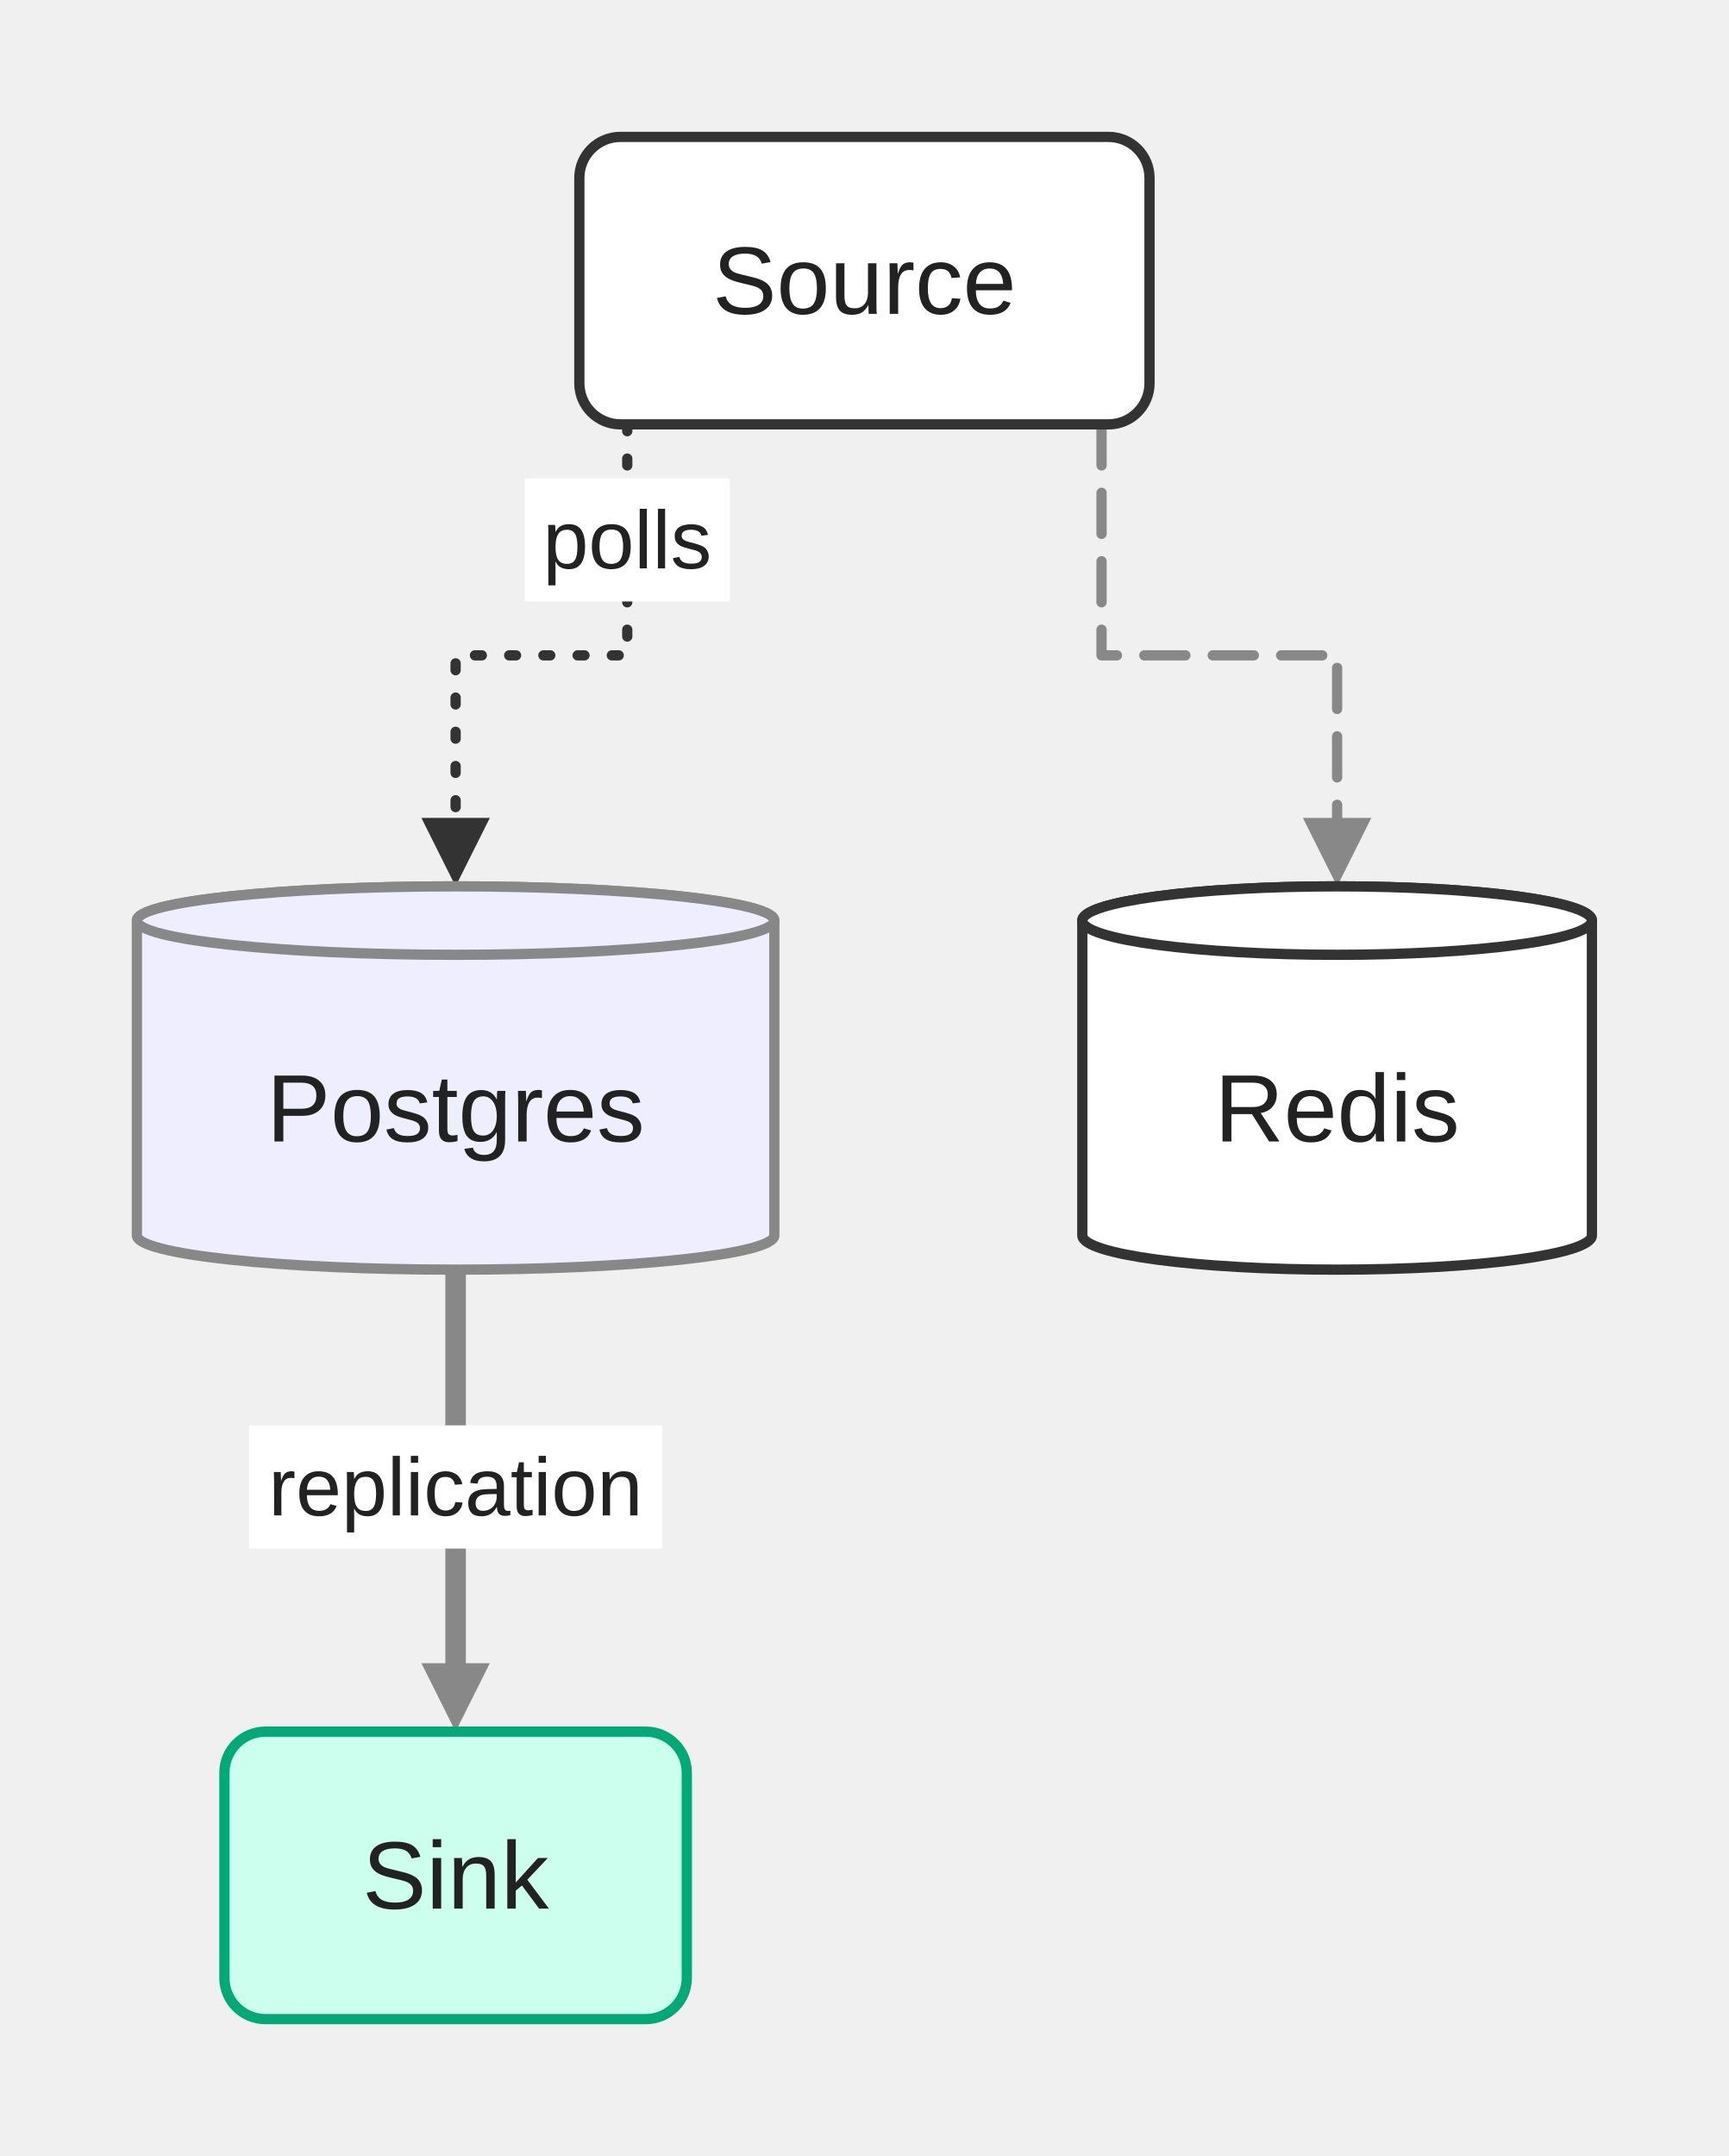
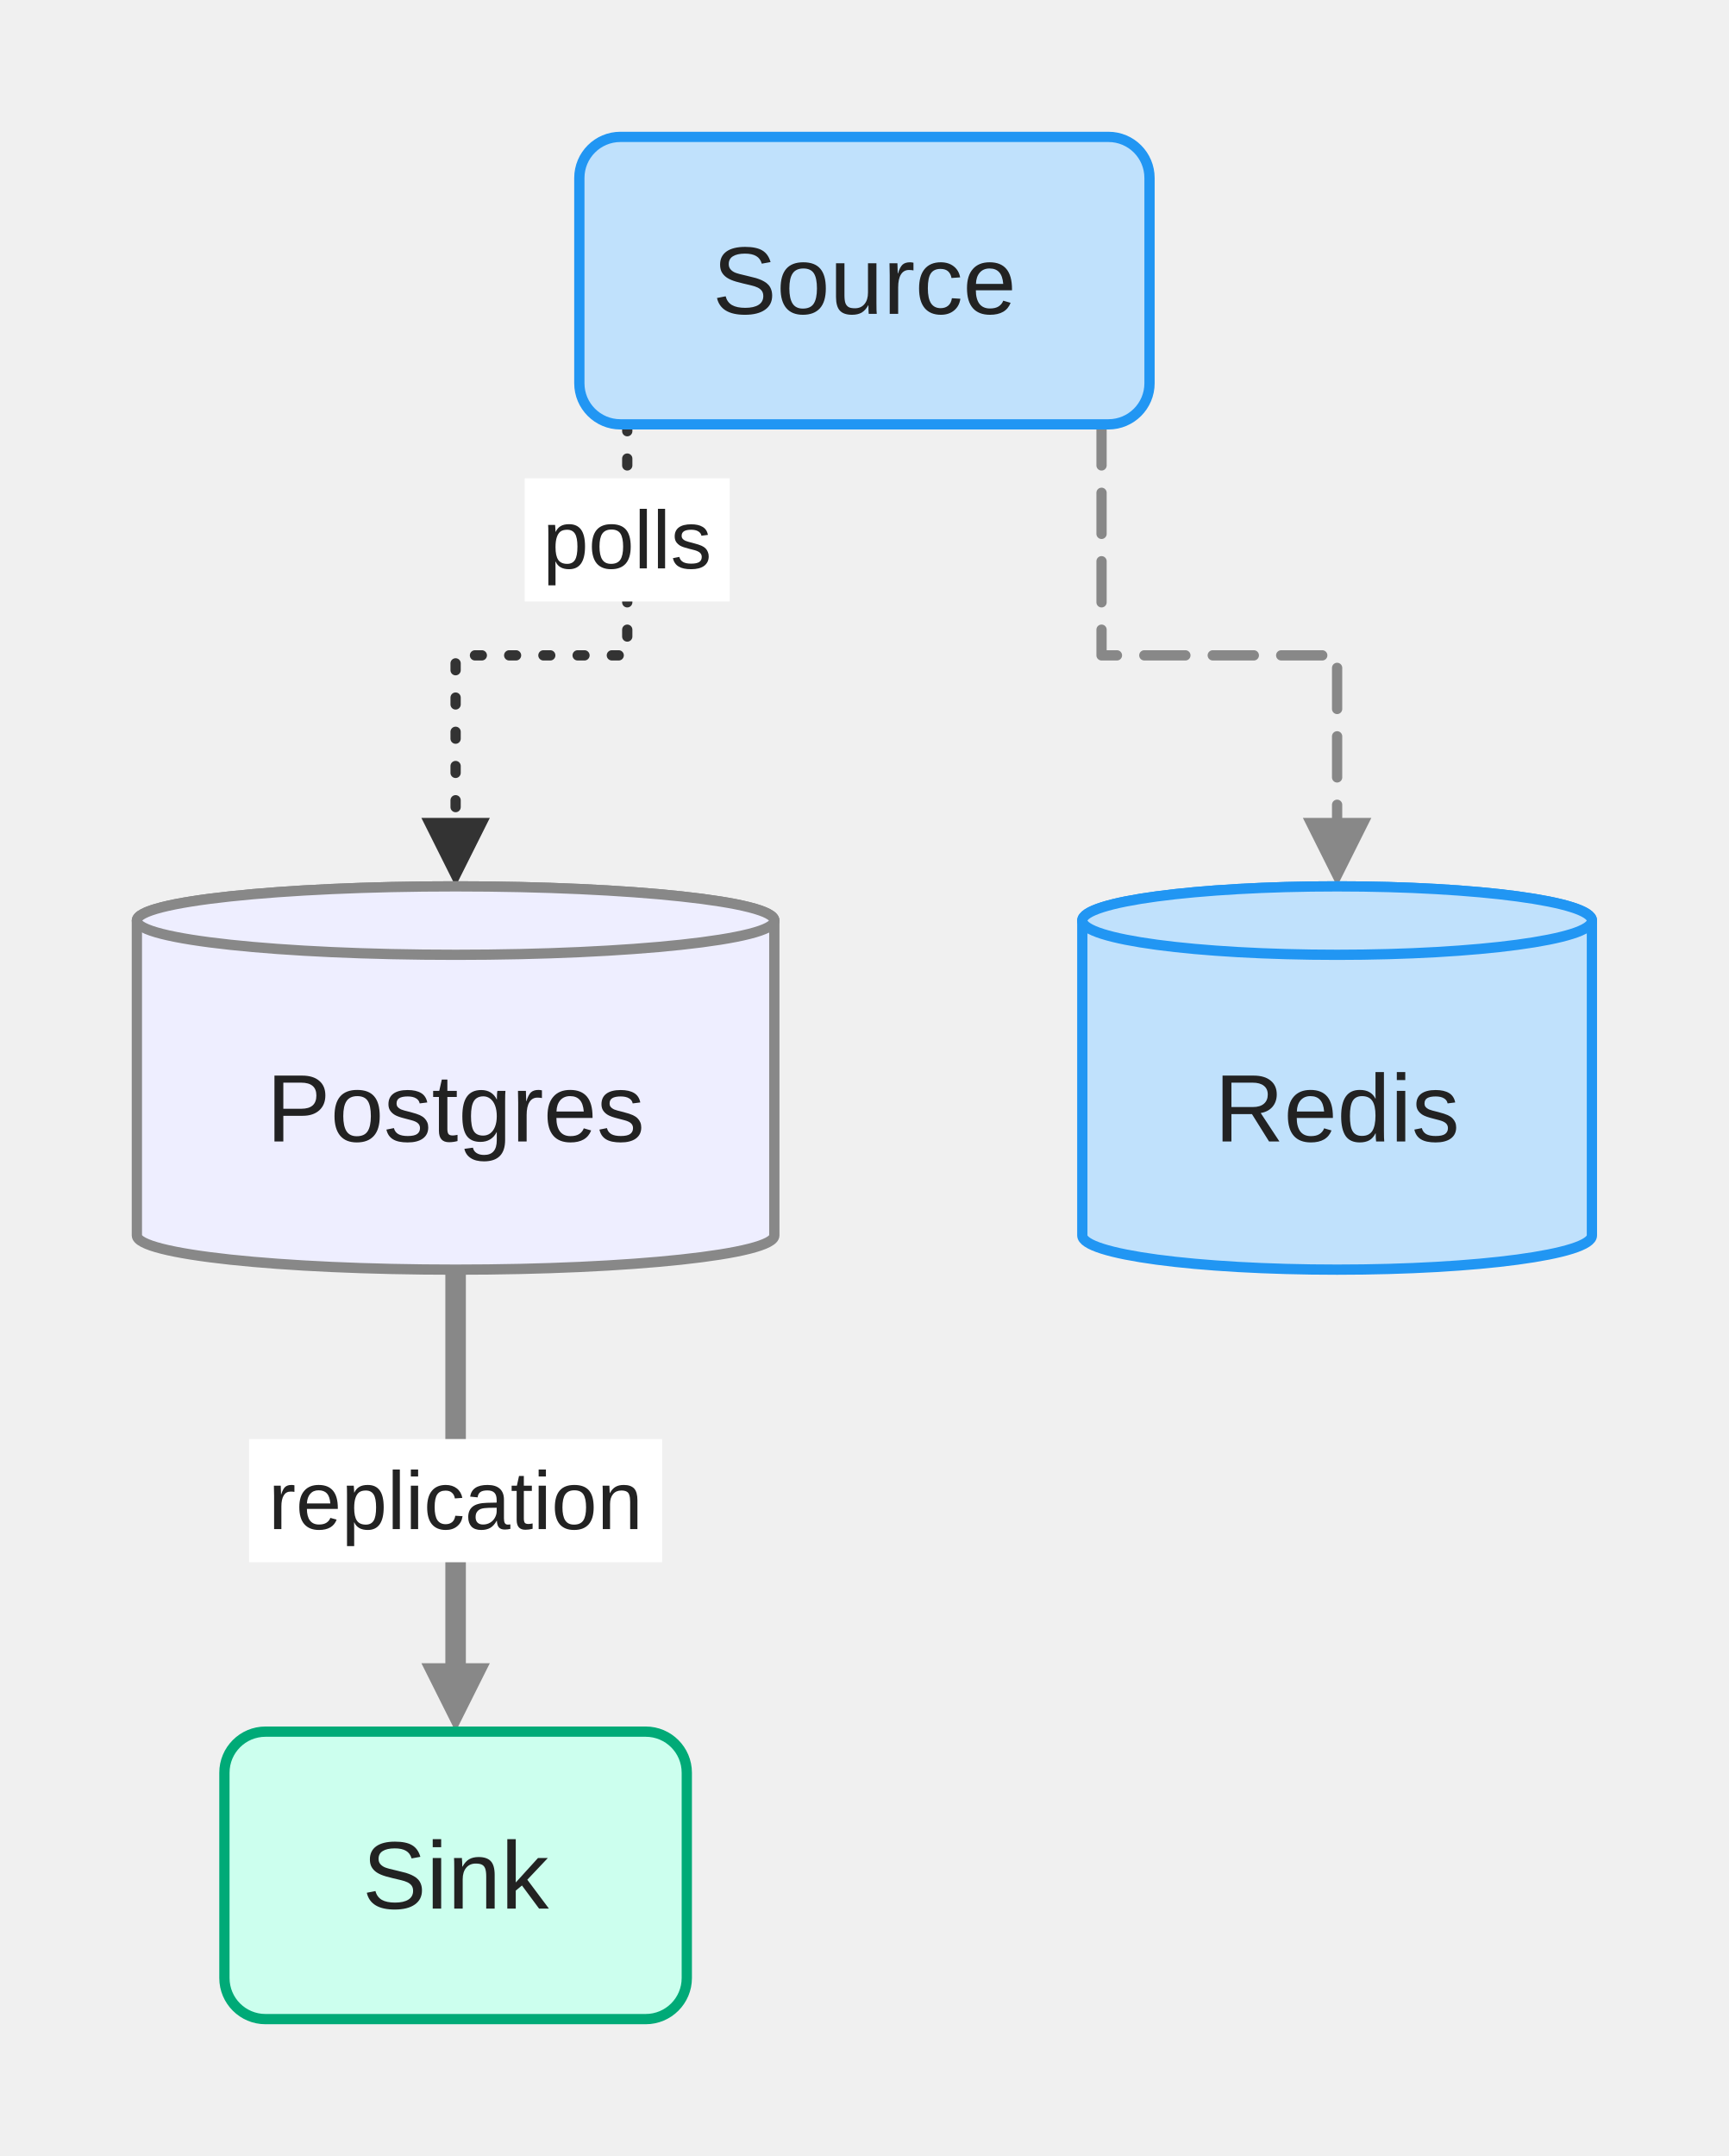
<svg xmlns="http://www.w3.org/2000/svg" width="252.60" height="315.00" viewBox="0 0 252.60 315.00">
  <defs>
    <marker id="arrow" viewBox="0 0 10 10" refX="6.00" refY="5" markerWidth="10" markerHeight="10" orient="auto" markerUnits="userSpaceOnUse">
      <path d="M0,0 L10,5 L0,10 Z" fill="#333" />
    </marker>
    <marker id="arrow-888" viewBox="0 0 10 10" refX="6.00" refY="5" markerWidth="10" markerHeight="10" orient="auto" markerUnits="userSpaceOnUse">
      <path d="M0,0 L10,5 L0,10 Z" fill="#888" />
    </marker>
  </defs>
  <g fill="none" stroke-linecap="round" stroke-linejoin="round">
    <polyline points="91.65,62.00 91.65,95.75 66.57,95.75 66.57,125.50" stroke="#333" stroke-width="1.5" stroke-dasharray="1 4" marker-end="url(#arrow)" />
    <polyline points="160.95,62.00 160.95,95.75 195.37,95.75 195.37,125.50" stroke="#888" stroke-width="1.5" stroke-dasharray="6 4" marker-end="url(#arrow-888)" />
    <polyline points="66.57,185.50 66.57,249.00" stroke="#888" stroke-width="3" marker-end="url(#arrow-888)" />
  </g>
  <g fill="#fff" stroke="none">
    <rect x="76.67" y="69.88" width="29.95" height="18.00" />
-     <rect x="36.39" y="208.25" width="60.36" height="18.00" />
+     <rect x="36.39" y="210.25" width="60.36" height="18.00" />
  </g>
  <g fill="#222" font-family="Arial, Helvetica, Liberation Sans, DejaVu Sans, sans-serif" font-size="12.00" text-anchor="middle" dominant-baseline="central">
    <text x="91.65" y="78.88">polls</text>
-     <text x="66.57" y="217.25">replication</text>
+     <text x="66.57" y="219.25">replication</text>
  </g>
  <g>
-     <rect x="84.65" y="20.00" width="83.31" height="42.00" rx="6" ry="6" fill="#fff" stroke="#333" stroke-width="1.5" />
+     <rect x="84.65" y="20.00" width="83.31" height="42.00" rx="6" ry="6" fill="#c0e1fc" stroke="#2196F3" stroke-width="1.5" />
    <text x="126.30" y="41.00" font-family="Arial, Helvetica, Liberation Sans, DejaVu Sans, sans-serif" font-size="14" fill="#222" text-anchor="middle" dominant-baseline="central">Source</text>
    <path d="M20.00,134.50 L20.00,180.50 A46.57,5.00 0 0 0 113.14,180.50 L113.14,134.50 A46.57,5.00 0 0 0 20.00,134.50 Z" fill="#eef" stroke="#888" stroke-width="1.5" />
    <ellipse cx="66.57" cy="134.50" rx="46.57" ry="5.00" fill="#eef" stroke="#888" stroke-width="1.5" />
    <text x="66.57" y="161.92" font-family="Arial, Helvetica, Liberation Sans, DejaVu Sans, sans-serif" font-size="14" fill="#222" text-anchor="middle" dominant-baseline="central">Postgres</text>
-     <path d="M158.14,134.50 L158.14,180.50 A37.23,5.00 0 0 0 232.60,180.50 L232.60,134.50 A37.23,5.00 0 0 0 158.14,134.50 Z" fill="#fff" stroke="#333" stroke-width="1.5" />
-     <ellipse cx="195.37" cy="134.50" rx="37.23" ry="5.00" fill="#fff" stroke="#333" stroke-width="1.5" />
+     <path d="M158.14,134.50 L158.14,180.50 A37.23,5.00 0 0 0 232.60,180.50 L232.60,134.50 A37.23,5.00 0 0 0 158.14,134.50 Z" fill="#c0e1fc" stroke="#2196F3" stroke-width="1.5" />
+     <ellipse cx="195.37" cy="134.50" rx="37.23" ry="5.00" fill="#c0e1fc" stroke="#2196F3" stroke-width="1.5" />
    <text x="195.37" y="161.92" font-family="Arial, Helvetica, Liberation Sans, DejaVu Sans, sans-serif" font-size="14" fill="#222" text-anchor="middle" dominant-baseline="central">Redis</text>
    <rect x="32.79" y="253.00" width="67.56" height="42.00" rx="6" ry="6" fill="#cfe" stroke="#0a7" stroke-width="1.5" />
    <text x="66.57" y="274.00" font-family="Arial, Helvetica, Liberation Sans, DejaVu Sans, sans-serif" font-size="14" fill="#222" text-anchor="middle" dominant-baseline="central">Sink</text>
  </g>
</svg>
